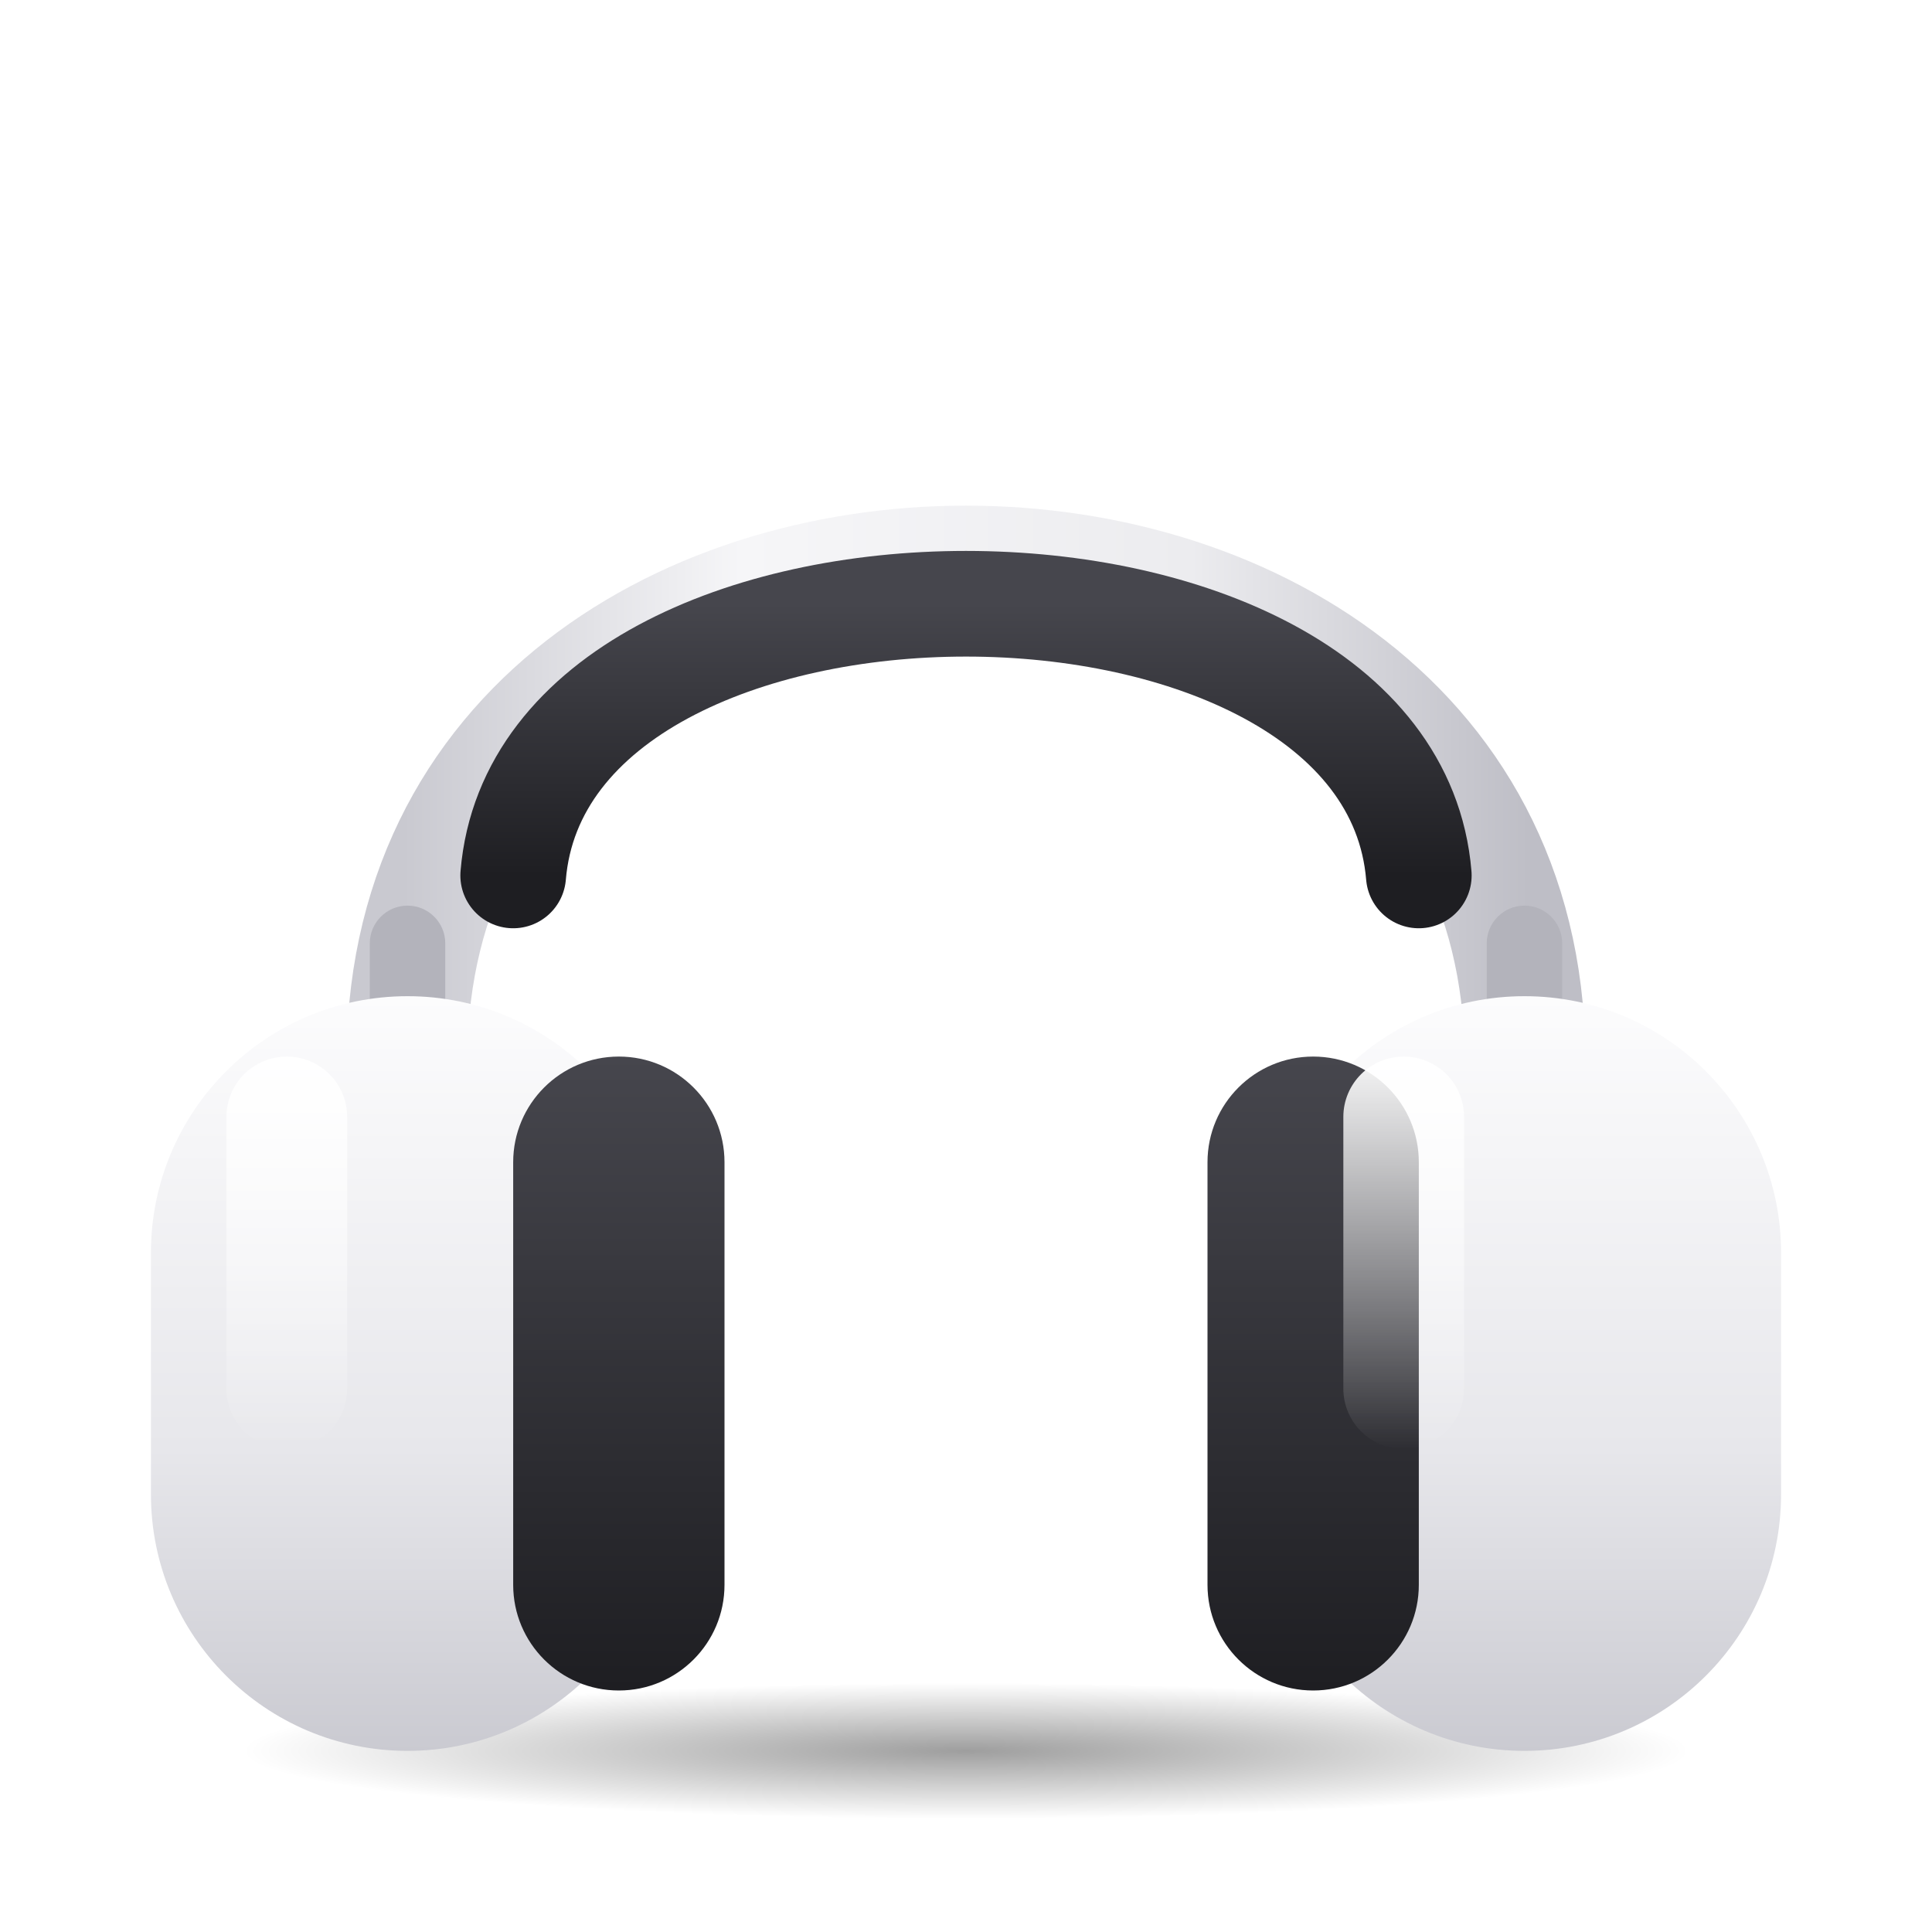
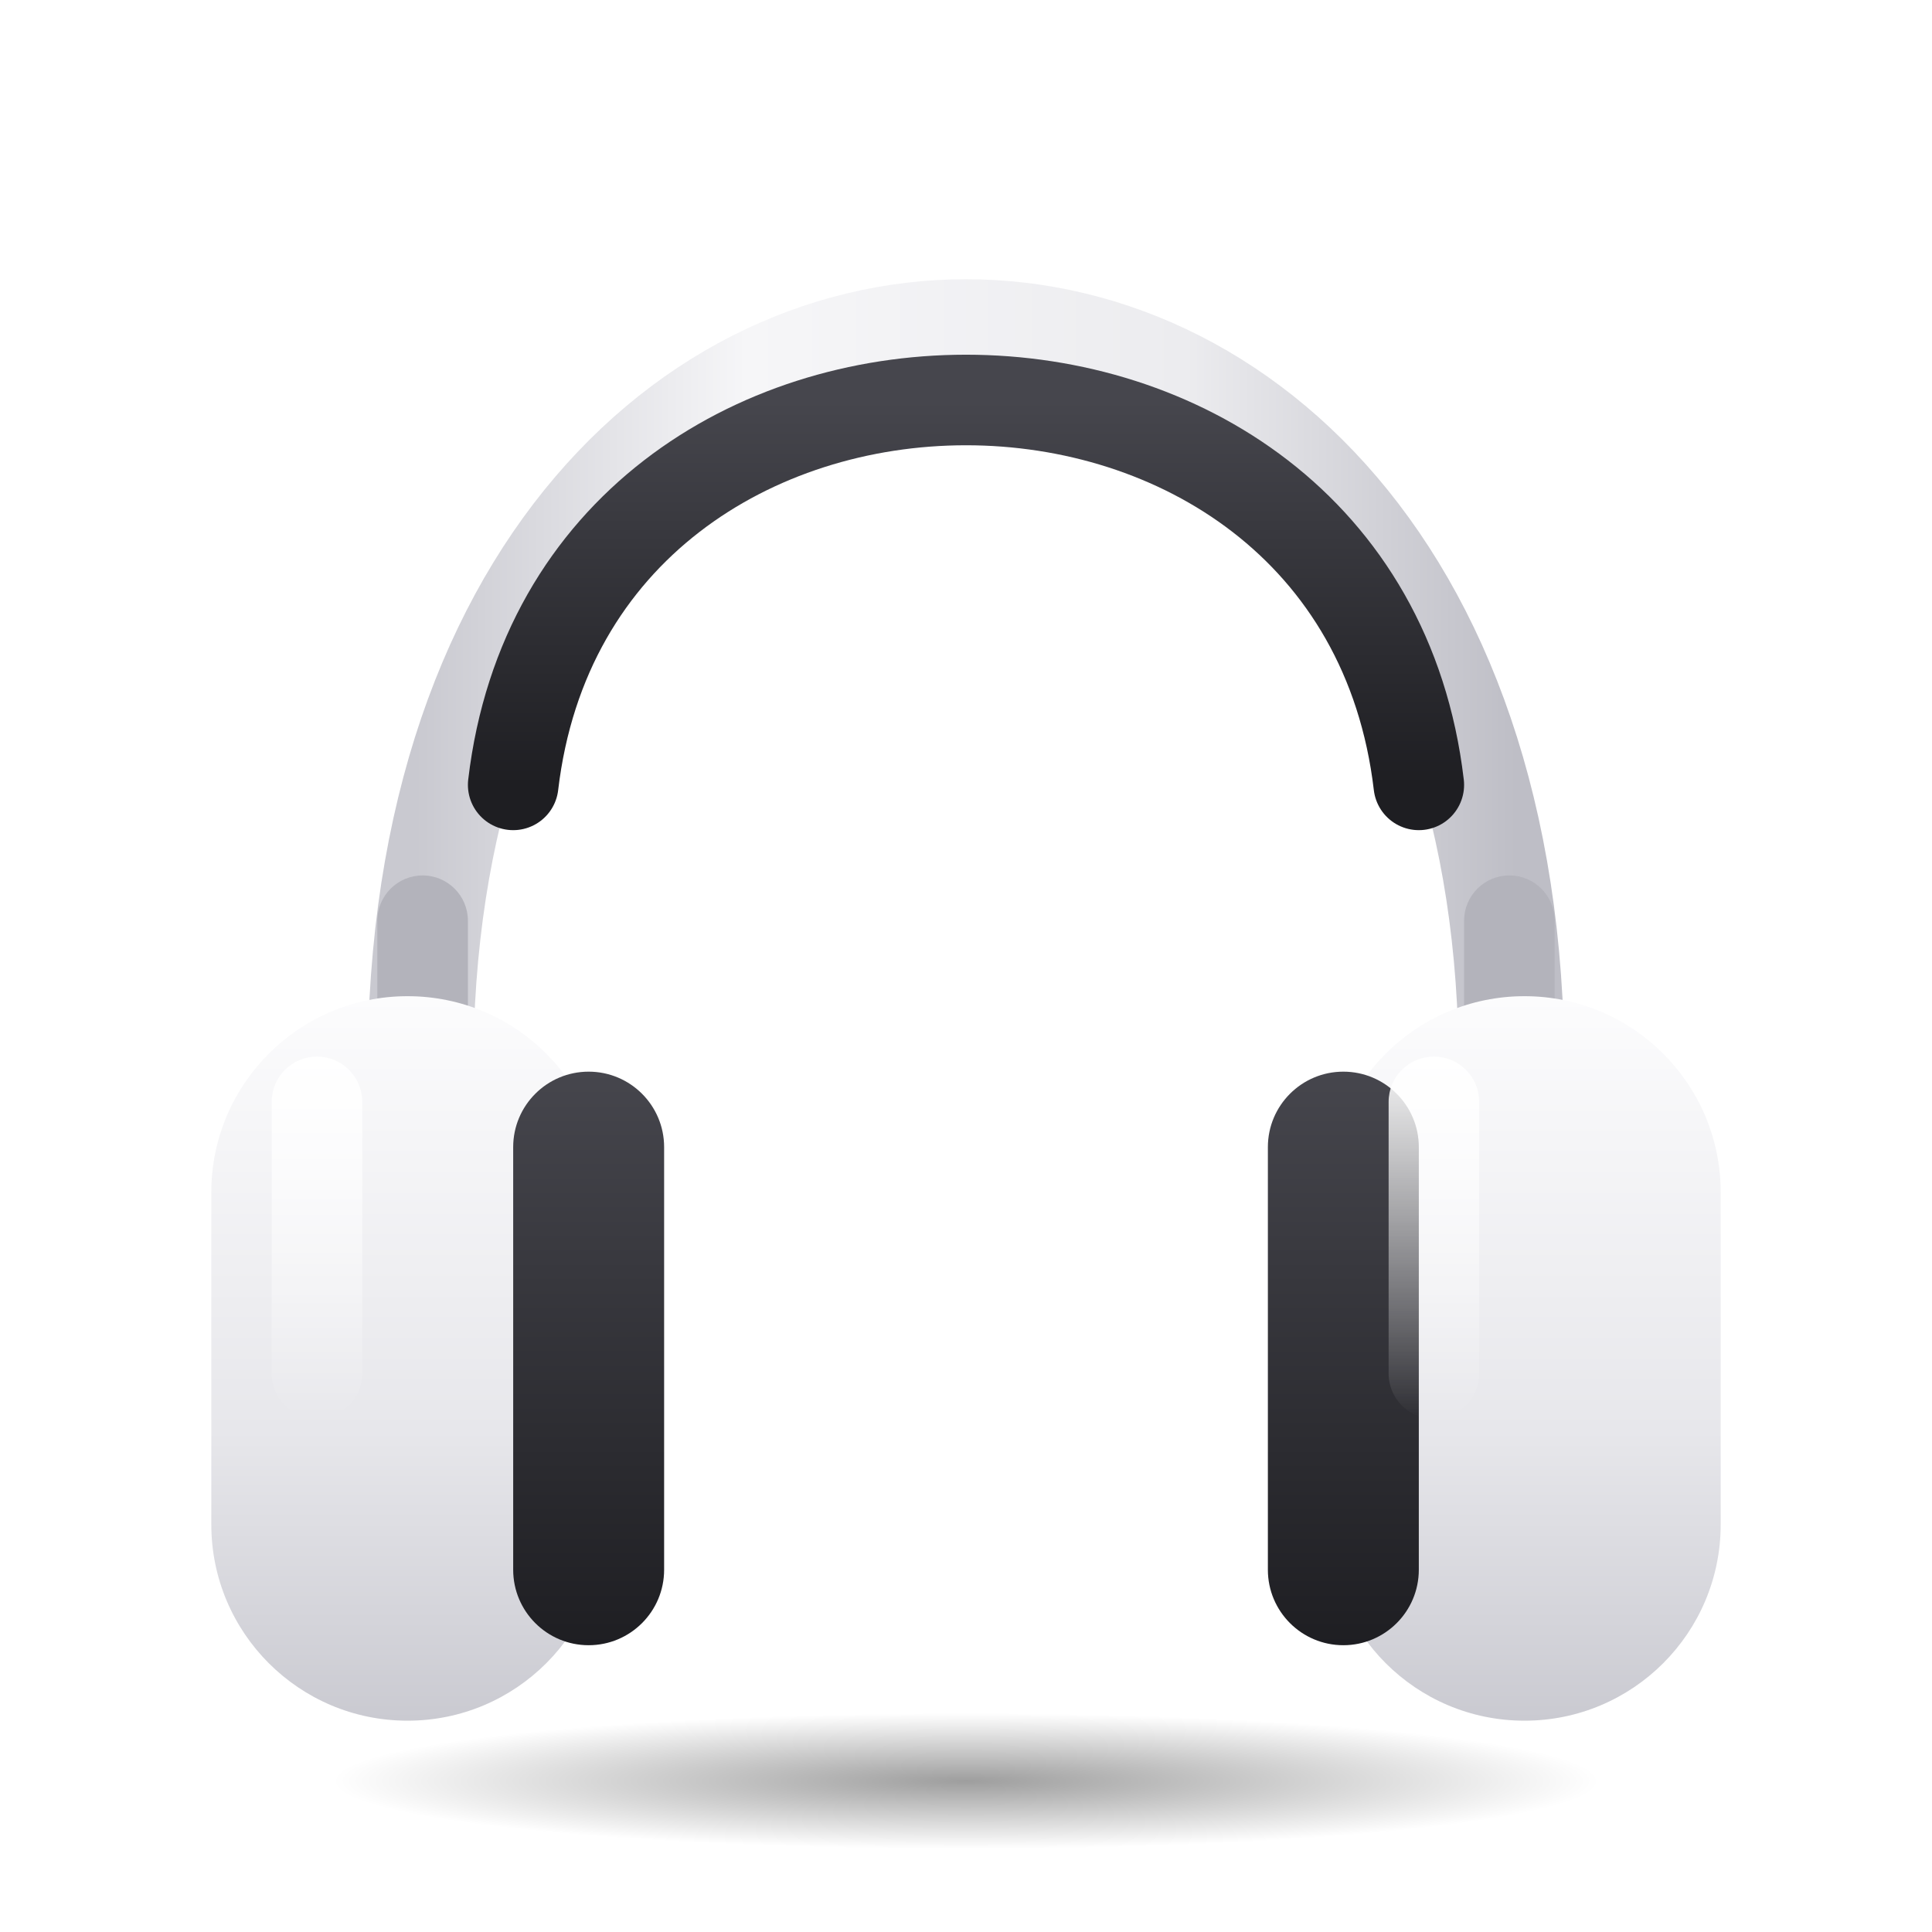
<svg xmlns="http://www.w3.org/2000/svg" viewBox="0 0 128 128" width="128" height="128">
  <defs>
    <linearGradient id="shell" x1="0" y1="0" x2="0" y2="1">
      <stop offset="0" stop-color="#FCFCFD" />
      <stop offset="0.6" stop-color="#E7E7EB" />
      <stop offset="1" stop-color="#CACAD1" />
    </linearGradient>
    <linearGradient id="shellH" x1="0" y1="0" x2="1" y2="0">
      <stop offset="0" stop-color="#C9C9D0" />
      <stop offset="0.3" stop-color="#F6F6F8" />
      <stop offset="0.7" stop-color="#ECECEF" />
      <stop offset="1" stop-color="#BEBEC6" />
    </linearGradient>
    <linearGradient id="lid" x1="0" y1="0" x2="0" y2="1">
      <stop offset="0" stop-color="#D9D9DF" />
      <stop offset="1" stop-color="#F3F3F5" />
    </linearGradient>
    <linearGradient id="graphite" x1="0" y1="0" x2="0" y2="1">
      <stop offset="0" stop-color="#46464D" />
      <stop offset="1" stop-color="#1E1E22" />
    </linearGradient>
    <linearGradient id="fabric" x1="0" y1="0" x2="0" y2="1">
      <stop offset="0" stop-color="#E2E2E6" />
      <stop offset="1" stop-color="#B9B9C1" />
    </linearGradient>
    <linearGradient id="screen" x1="0" y1="0" x2="1" y2="1">
      <stop offset="0" stop-color="#3A4260" />
      <stop offset="0.55" stop-color="#1D2030" />
      <stop offset="1" stop-color="#121318" />
    </linearGradient>
    <linearGradient id="sheen" x1="0" y1="0" x2="1" y2="1">
      <stop offset="0" stop-color="#FFFFFF" stop-opacity="0.16" />
      <stop offset="0.45" stop-color="#FFFFFF" stop-opacity="0" />
    </linearGradient>
    <linearGradient id="top" x1="0" y1="0" x2="0" y2="1">
      <stop offset="0" stop-color="#FFFFFF" stop-opacity="0.95" />
      <stop offset="1" stop-color="#FFFFFF" stop-opacity="0" />
    </linearGradient>
+     <linearGradient id="bud" x1="0" y1="0" x2="0" y2="1">
+       <stop offset="0" stop-color="#FFFFFF" />
+       <stop offset="0.7" stop-color="#F4F4F6" />
+       <stop offset="1" stop-color="#D7D7DD" />
+     </linearGradient>
+     <linearGradient id="case" x1="0" y1="0" x2="0" y2="1">
+       <stop offset="0" stop-color="#F0F0F3" />
+       <stop offset="0.6" stop-color="#DCDCE1" />
+       <stop offset="1" stop-color="#BDBDC5" />
+     </linearGradient>
    <linearGradient id="well" x1="0" y1="0" x2="0" y2="1">
      <stop offset="0" stop-color="#8E8E97" />
      <stop offset="1" stop-color="#B9B9C1" />
    </linearGradient>
    <radialGradient id="cavity" cx="0.5" cy="0.35" r="0.65">
      <stop offset="0" stop-color="#2E2E34" />
      <stop offset="1" stop-color="#18181B" />
    </radialGradient>
    <radialGradient id="shadow" cx="0.5" cy="0.5" r="0.5">
      <stop offset="0" stop-color="#000000" stop-opacity="0.38" />
      <stop offset="1" stop-color="#000000" stop-opacity="0" />
    </radialGradient>
  </defs>
-   <ellipse cx="64" cy="116" rx="48" ry="4.5" fill="url(#shadow)" />
-   <path d="M27 72 C25 26 103 26 101 72" fill="none" stroke="url(#shellH)" stroke-width="8" stroke-linecap="round" />
-   <path d="M34 58 C36 34 92 34 94 58" fill="none" stroke="url(#graphite)" stroke-width="7" stroke-linecap="round" />
-   <rect x="24.5" y="60" width="5" height="16" rx="2.5" fill="#B3B3BB" />
-   <rect x="98.5" y="60" width="5" height="16" rx="2.5" fill="#B3B3BB" />
-   <rect x="10" y="66" width="34" height="50" rx="17" fill="url(#shell)" />
-   <rect x="34" y="70" width="14" height="42" rx="7" fill="url(#graphite)" />
-   <rect x="84" y="66" width="34" height="50" rx="17" fill="url(#shell)" />
-   <rect x="80" y="70" width="14" height="42" rx="7" fill="url(#graphite)" />
-   <rect x="15" y="70" width="8" height="26" rx="4" fill="url(#top)" />
-   <rect x="89" y="70" width="8" height="26" rx="4" fill="url(#top)" />
+   <ellipse cx="64" cy="118" rx="42" ry="4.5" fill="url(#shadow)" />
+   <path d="M28 76 C24 4 104 4 100 76" fill="none" stroke="url(#shellH)" stroke-width="7" stroke-linecap="round" />
+   <path d="M34 52 C38 18 90 18 94 52" fill="none" stroke="url(#graphite)" stroke-width="6" stroke-linecap="round" />
+   <rect x="25" y="58" width="6" height="14" rx="3" fill="#B3B3BB" />
+   <rect x="97" y="58" width="6" height="14" rx="3" fill="#B3B3BB" />
+   <rect x="14" y="66" width="26" height="48" rx="13" fill="url(#shell)" />
+   <rect x="34" y="71" width="10" height="38" rx="5" fill="url(#graphite)" />
+   <rect x="88" y="66" width="26" height="48" rx="13" fill="url(#shell)" />
+   <rect x="84" y="71" width="10" height="38" rx="5" fill="url(#graphite)" />
+   <rect x="18" y="70" width="6" height="24" rx="3" fill="url(#top)" />
+   <rect x="92" y="70" width="6" height="24" rx="3" fill="url(#top)" />
</svg>
